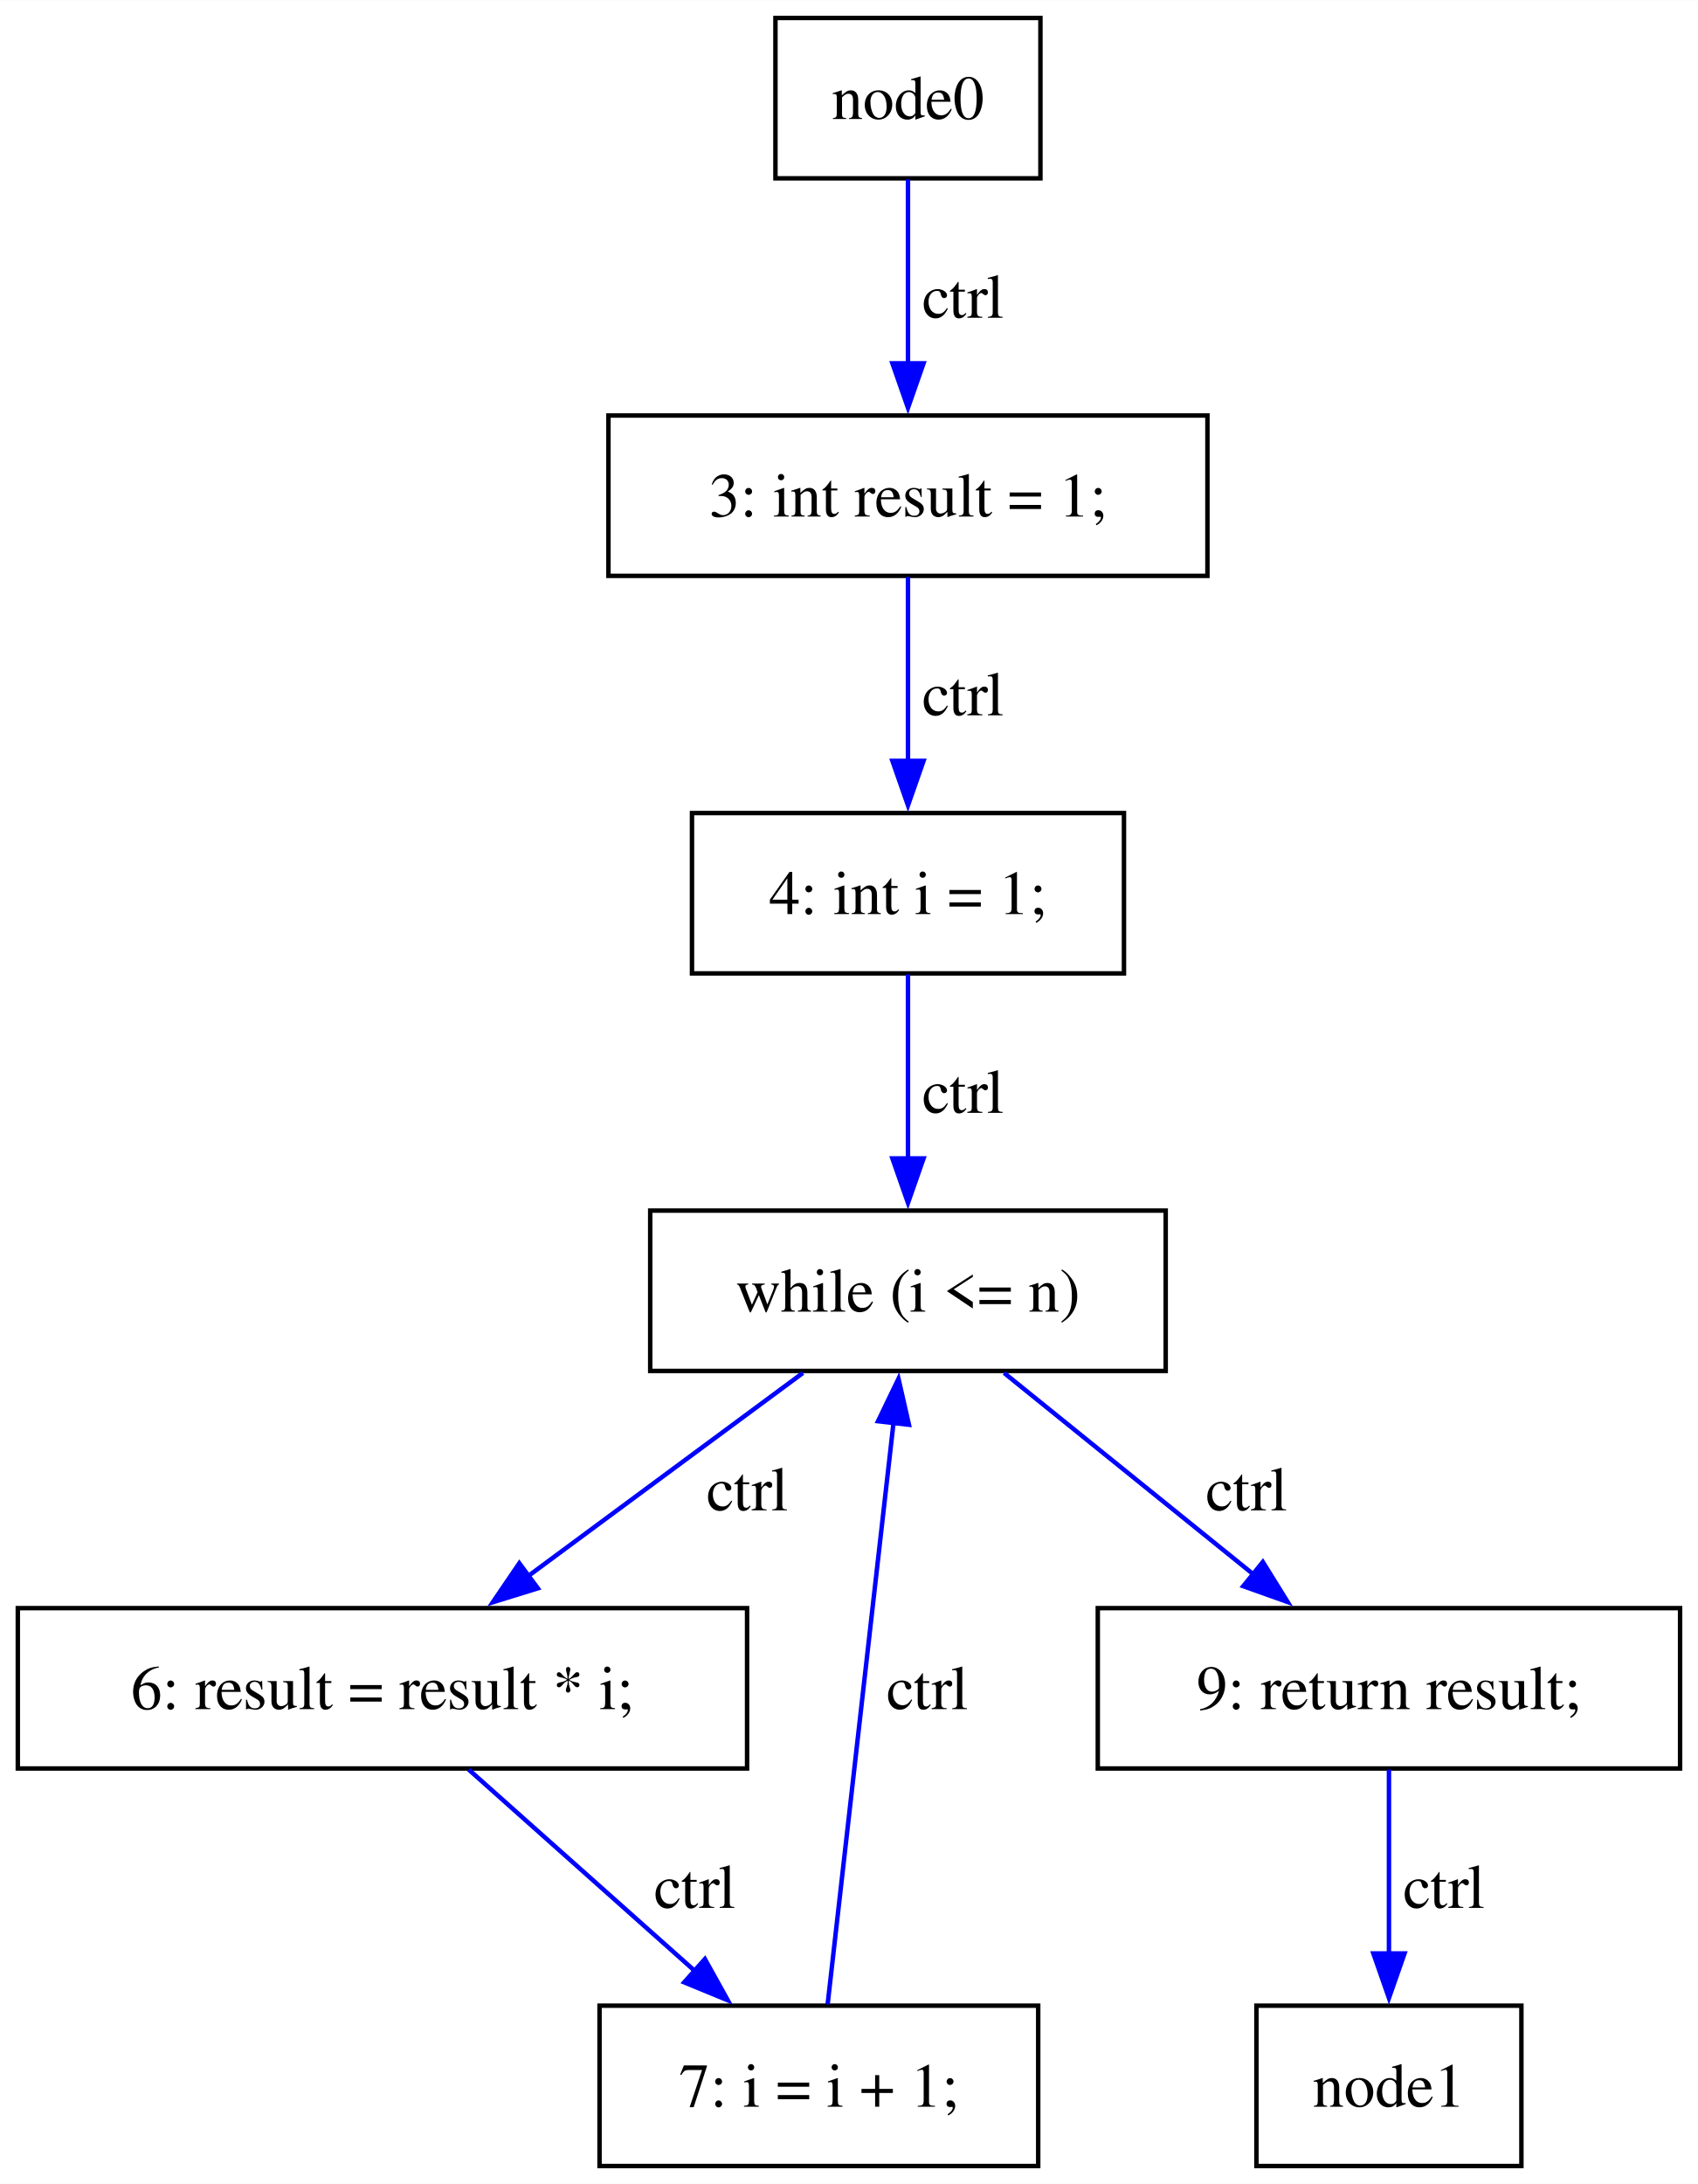
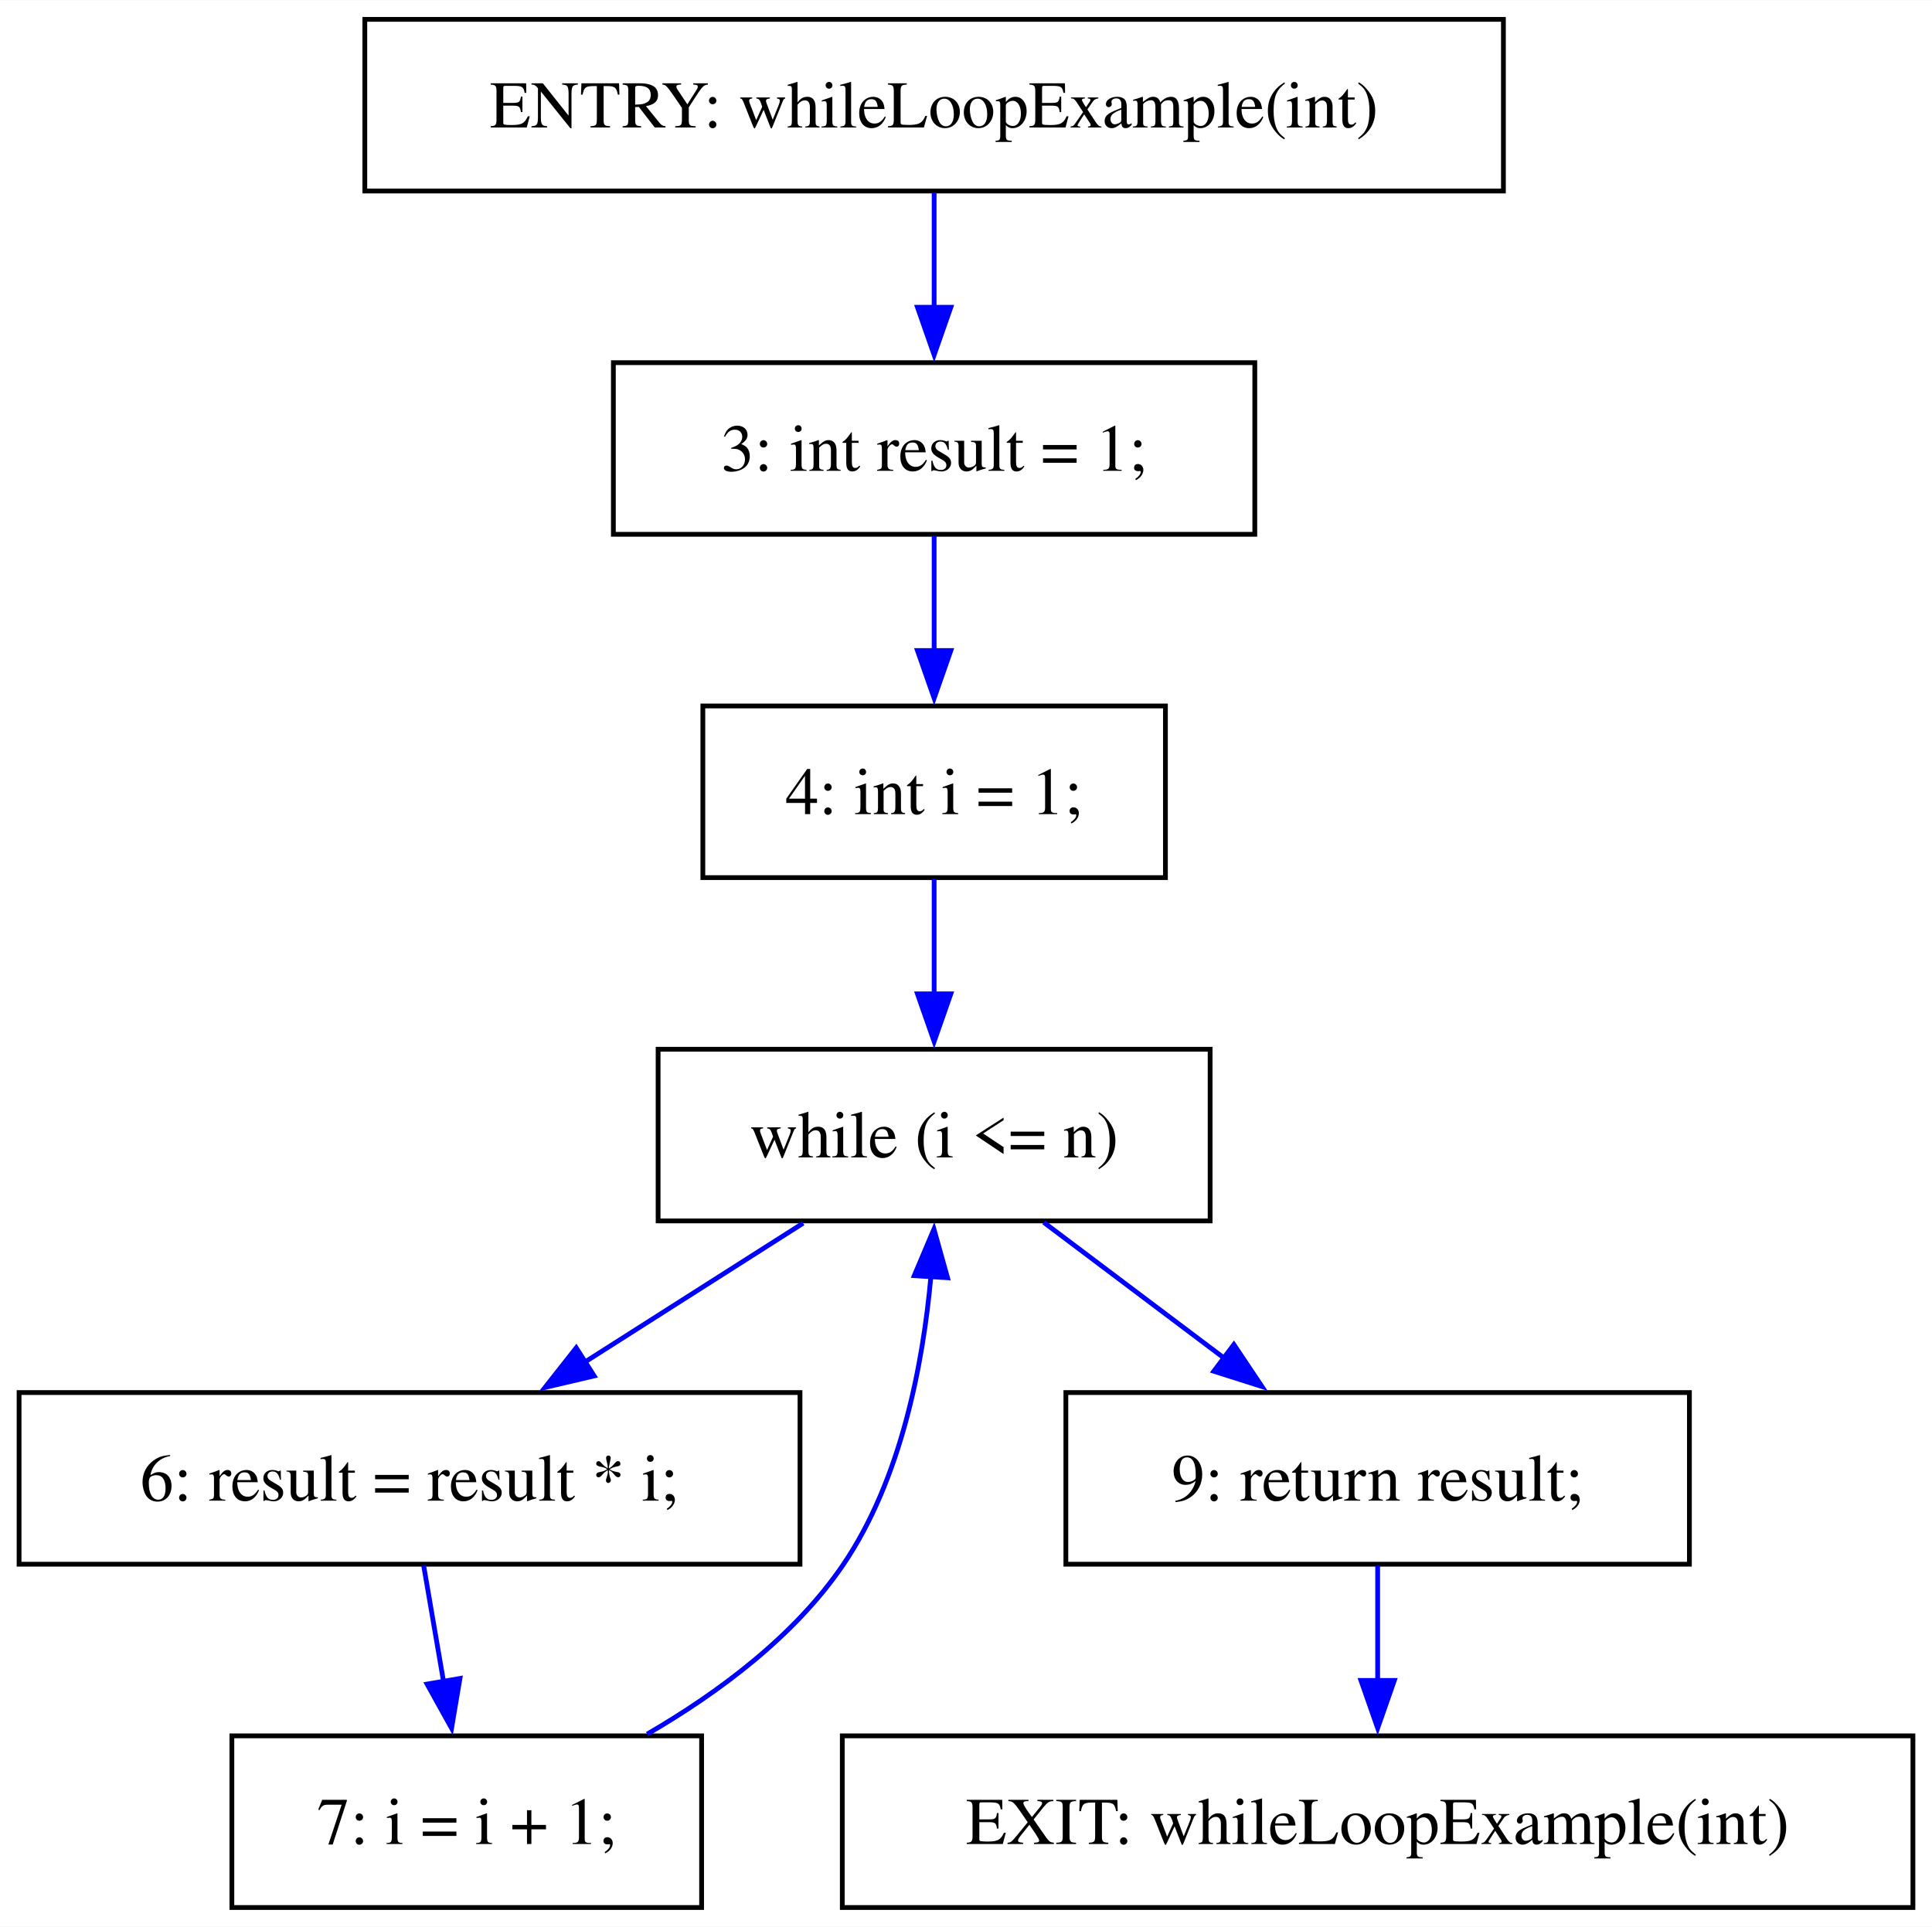
- <svg xmlns="http://www.w3.org/2000/svg" width="381pt" height="490pt" viewBox="0.00 0.00 381.25 490.25">
-   <g id="graph0" class="graph" transform="scale(1 1) rotate(0) translate(4 486.25)">
-     <polygon fill="white" stroke="none" points="-4,4 -4,-486.25 377.25,-486.25 377.25,4 -4,4" />
+ <svg xmlns="http://www.w3.org/2000/svg" width="405pt" height="404pt" viewBox="0.00 0.00 405.12 404.00">
+   <g id="graph0" class="graph" transform="scale(1 1) rotate(0) translate(4 400)">
+     <polygon fill="white" stroke="none" points="-4,4 -4,-400 401.12,-400 401.12,4 -4,4" />
    <g id="node1" class="node">
-       <polygon fill="none" stroke="black" points="267.12,-393 132.62,-393 132.62,-357 267.12,-357 267.12,-393" />
-       <text text-anchor="middle" x="199.88" y="-370.32" font-family="Times,serif" font-size="14.00">3: int result = 1;</text>
+       <polygon fill="none" stroke="black" points="311.25,-396 72.5,-396 72.5,-360 311.25,-360 311.25,-396" />
+       <text text-anchor="middle" x="191.88" y="-373.32" font-family="Times,serif" font-size="14.00">ENTRY: whileLoopExample(int)</text>
+     </g>
+     <g id="node3" class="node">
+       <polygon fill="none" stroke="black" points="259.12,-324 124.62,-324 124.62,-288 259.12,-288 259.12,-324" />
+       <text text-anchor="middle" x="191.88" y="-301.32" font-family="Times,serif" font-size="14.00">3: int result = 1;</text>
+     </g>
+     <g id="edge2" class="edge">
+       <path fill="none" stroke="blue" d="M191.88,-359.7C191.88,-352.41 191.88,-343.73 191.88,-335.54" />
+       <polygon fill="blue" stroke="blue" points="195.38,-335.62 191.88,-325.62 188.38,-335.62 195.38,-335.62" />
    </g>
    <g id="node2" class="node">
-       <polygon fill="none" stroke="black" points="248.38,-303.75 151.38,-303.75 151.38,-267.75 248.38,-267.75 248.38,-303.75" />
-       <text text-anchor="middle" x="199.88" y="-281.07" font-family="Times,serif" font-size="14.00">4: int i = 1;</text>
+       <polygon fill="none" stroke="black" points="397.12,-36 172.62,-36 172.62,0 397.12,0 397.12,-36" />
+       <text text-anchor="middle" x="284.88" y="-13.32" font-family="Times,serif" font-size="14.00">EXIT: whileLoopExample(int)</text>
+     </g>
+     <g id="node4" class="node">
+       <polygon fill="none" stroke="black" points="240.38,-252 143.38,-252 143.38,-216 240.38,-216 240.38,-252" />
+       <text text-anchor="middle" x="191.88" y="-229.32" font-family="Times,serif" font-size="14.00">4: int i = 1;</text>
    </g>
    <g id="edge3" class="edge">
-       <path fill="none" stroke="blue" d="M199.88,-356.76C199.88,-344.93 199.88,-328.95 199.88,-315.25" />
-       <polygon fill="blue" stroke="blue" points="203.38,-315.47 199.88,-305.47 196.38,-315.47 203.38,-315.47" />
-       <text text-anchor="middle" x="212.25" y="-325.7" font-family="Times,serif" font-size="14.00">ctrl</text>
+       <path fill="none" stroke="blue" d="M191.88,-287.7C191.88,-280.41 191.88,-271.73 191.88,-263.54" />
+       <polygon fill="blue" stroke="blue" points="195.38,-263.62 191.88,-253.62 188.38,-263.62 195.38,-263.62" />
    </g>
-     <g id="node3" class="node">
-       <polygon fill="none" stroke="black" points="257.75,-214.5 142,-214.5 142,-178.5 257.75,-178.5 257.75,-214.5" />
-       <text text-anchor="middle" x="199.88" y="-191.82" font-family="Times,serif" font-size="14.00">while (i &lt;= n)</text>
+     <g id="node5" class="node">
+       <polygon fill="none" stroke="black" points="249.75,-180 134,-180 134,-144 249.75,-144 249.75,-180" />
+       <text text-anchor="middle" x="191.88" y="-157.32" font-family="Times,serif" font-size="14.00">while (i &lt;= n)</text>
    </g>
    <g id="edge4" class="edge">
-       <path fill="none" stroke="blue" d="M199.88,-267.51C199.88,-255.68 199.88,-239.7 199.88,-226" />
-       <polygon fill="blue" stroke="blue" points="203.38,-226.22 199.88,-216.22 196.38,-226.22 203.38,-226.22" />
-       <text text-anchor="middle" x="212.25" y="-236.45" font-family="Times,serif" font-size="14.00">ctrl</text>
+       <path fill="none" stroke="blue" d="M191.88,-215.7C191.88,-208.41 191.88,-199.73 191.88,-191.54" />
+       <polygon fill="blue" stroke="blue" points="195.38,-191.62 191.88,-181.62 188.38,-191.62 195.38,-191.62" />
    </g>
-     <g id="node4" class="node">
-       <polygon fill="none" stroke="black" points="163.75,-125.25 0,-125.25 0,-89.25 163.75,-89.25 163.75,-125.25" />
-       <text text-anchor="middle" x="81.88" y="-102.58" font-family="Times,serif" font-size="14.00">6: result = result * i;</text>
+     <g id="node6" class="node">
+       <polygon fill="none" stroke="black" points="163.75,-108 0,-108 0,-72 163.75,-72 163.75,-108" />
+       <text text-anchor="middle" x="81.88" y="-85.33" font-family="Times,serif" font-size="14.00">6: result = result * i;</text>
    </g>
    <g id="edge1" class="edge">
-       <path fill="none" stroke="blue" d="M176.28,-178.05C158.59,-164.98 134.17,-146.92 114.6,-132.45" />
-       <polygon fill="blue" stroke="blue" points="116.77,-129.7 106.65,-126.57 112.61,-135.33 116.77,-129.7" />
-       <text text-anchor="middle" x="163.82" y="-147.2" font-family="Times,serif" font-size="14.00">ctrl</text>
+       <path fill="none" stroke="blue" d="M164.4,-143.52C150.52,-134.68 133.48,-123.84 118.49,-114.3" />
+       <polygon fill="blue" stroke="blue" points="120.59,-111.49 110.28,-109.07 116.83,-117.39 120.59,-111.49" />
    </g>
-     <g id="node6" class="node">
-       <polygon fill="none" stroke="black" points="373.25,-125.25 242.5,-125.25 242.5,-89.25 373.25,-89.25 373.25,-125.25" />
-       <text text-anchor="middle" x="307.88" y="-102.58" font-family="Times,serif" font-size="14.00">9: return result;</text>
+     <g id="node8" class="node">
+       <polygon fill="none" stroke="black" points="350.25,-108 219.5,-108 219.5,-72 350.25,-72 350.25,-108" />
+       <text text-anchor="middle" x="284.88" y="-85.33" font-family="Times,serif" font-size="14.00">9: return result;</text>
    </g>
    <g id="edge5" class="edge">
-       <path fill="none" stroke="blue" d="M221.47,-178.05C237.51,-165.09 259.6,-147.25 277.44,-132.84" />
-       <polygon fill="blue" stroke="blue" points="279.56,-135.62 285.14,-126.62 275.16,-130.18 279.56,-135.62" />
-       <text text-anchor="middle" x="275.92" y="-147.2" font-family="Times,serif" font-size="14.00">ctrl</text>
+       <path fill="none" stroke="blue" d="M214.86,-143.7C226.27,-135.11 240.23,-124.61 252.67,-115.24" />
+       <polygon fill="blue" stroke="blue" points="254.73,-118.07 260.62,-109.26 250.52,-112.47 254.73,-118.07" />
    </g>
-     <g id="node5" class="node">
-       <polygon fill="none" stroke="black" points="229.12,-36 130.62,-36 130.62,0 229.12,0 229.12,-36" />
-       <text text-anchor="middle" x="179.88" y="-13.32" font-family="Times,serif" font-size="14.00">7: i = i + 1;</text>
+     <g id="node7" class="node">
+       <polygon fill="none" stroke="black" points="143.12,-36 44.62,-36 44.62,0 143.12,0 143.12,-36" />
+       <text text-anchor="middle" x="93.88" y="-13.32" font-family="Times,serif" font-size="14.00">7: i = i + 1;</text>
    </g>
    <g id="edge6" class="edge">
-       <path fill="none" stroke="blue" d="M101.24,-89.01C115.73,-76.11 135.77,-58.26 151.99,-43.82" />
-       <polygon fill="blue" stroke="blue" points="154.28,-46.47 159.42,-37.21 149.63,-41.24 154.28,-46.47" />
-       <text text-anchor="middle" x="152.03" y="-57.95" font-family="Times,serif" font-size="14.00">ctrl</text>
+       <path fill="none" stroke="blue" d="M84.84,-71.7C86.11,-64.32 87.61,-55.52 89.03,-47.25" />
+       <polygon fill="blue" stroke="blue" points="92.45,-48.04 90.69,-37.6 85.55,-46.86 92.45,-48.04" />
    </g>
    <g id="edge7" class="edge">
-       <path fill="none" stroke="blue" d="M181.84,-36.31C185.29,-66.81 192.49,-130.37 196.68,-167.28" />
-       <polygon fill="blue" stroke="blue" points="193.15,-167.21 197.75,-176.75 200.1,-166.42 193.15,-167.21" />
-       <text text-anchor="middle" x="204.24" y="-102.58" font-family="Times,serif" font-size="14.00">ctrl</text>
-     </g>
-     <g id="node8" class="node">
-       <polygon fill="none" stroke="black" points="337.62,-36 278.12,-36 278.12,0 337.62,0 337.62,-36" />
-       <text text-anchor="middle" x="307.88" y="-13.32" font-family="Times,serif" font-size="14.00">node1</text>
+       <path fill="none" stroke="blue" d="M131.71,-36.37C146.67,-45.05 162.69,-56.96 172.88,-72 184.94,-89.82 189.54,-113.86 191.21,-132.47" />
+       <polygon fill="blue" stroke="blue" points="187.71,-132.52 191.84,-142.28 194.69,-132.07 187.71,-132.52" />
    </g>
    <g id="edge8" class="edge">
-       <path fill="none" stroke="blue" d="M307.88,-89.01C307.88,-77.18 307.88,-61.2 307.88,-47.5" />
-       <polygon fill="blue" stroke="blue" points="311.38,-47.72 307.88,-37.72 304.38,-47.72 311.38,-47.72" />
-       <text text-anchor="middle" x="320.25" y="-57.95" font-family="Times,serif" font-size="14.00">ctrl</text>
-     </g>
-     <g id="node7" class="node">
-       <polygon fill="none" stroke="black" points="229.62,-482.25 170.12,-482.25 170.12,-446.25 229.62,-446.25 229.62,-482.25" />
-       <text text-anchor="middle" x="199.88" y="-459.57" font-family="Times,serif" font-size="14.00">node0</text>
-     </g>
-     <g id="edge2" class="edge">
-       <path fill="none" stroke="blue" d="M199.88,-446.01C199.88,-434.18 199.88,-418.2 199.88,-404.5" />
-       <polygon fill="blue" stroke="blue" points="203.38,-404.72 199.88,-394.72 196.38,-404.72 203.38,-404.72" />
-       <text text-anchor="middle" x="212.25" y="-414.95" font-family="Times,serif" font-size="14.00">ctrl</text>
+       <path fill="none" stroke="blue" d="M284.88,-71.7C284.88,-64.41 284.88,-55.73 284.88,-47.54" />
+       <polygon fill="blue" stroke="blue" points="288.38,-47.62 284.88,-37.62 281.38,-47.62 288.38,-47.62" />
    </g>
  </g>
</svg>
